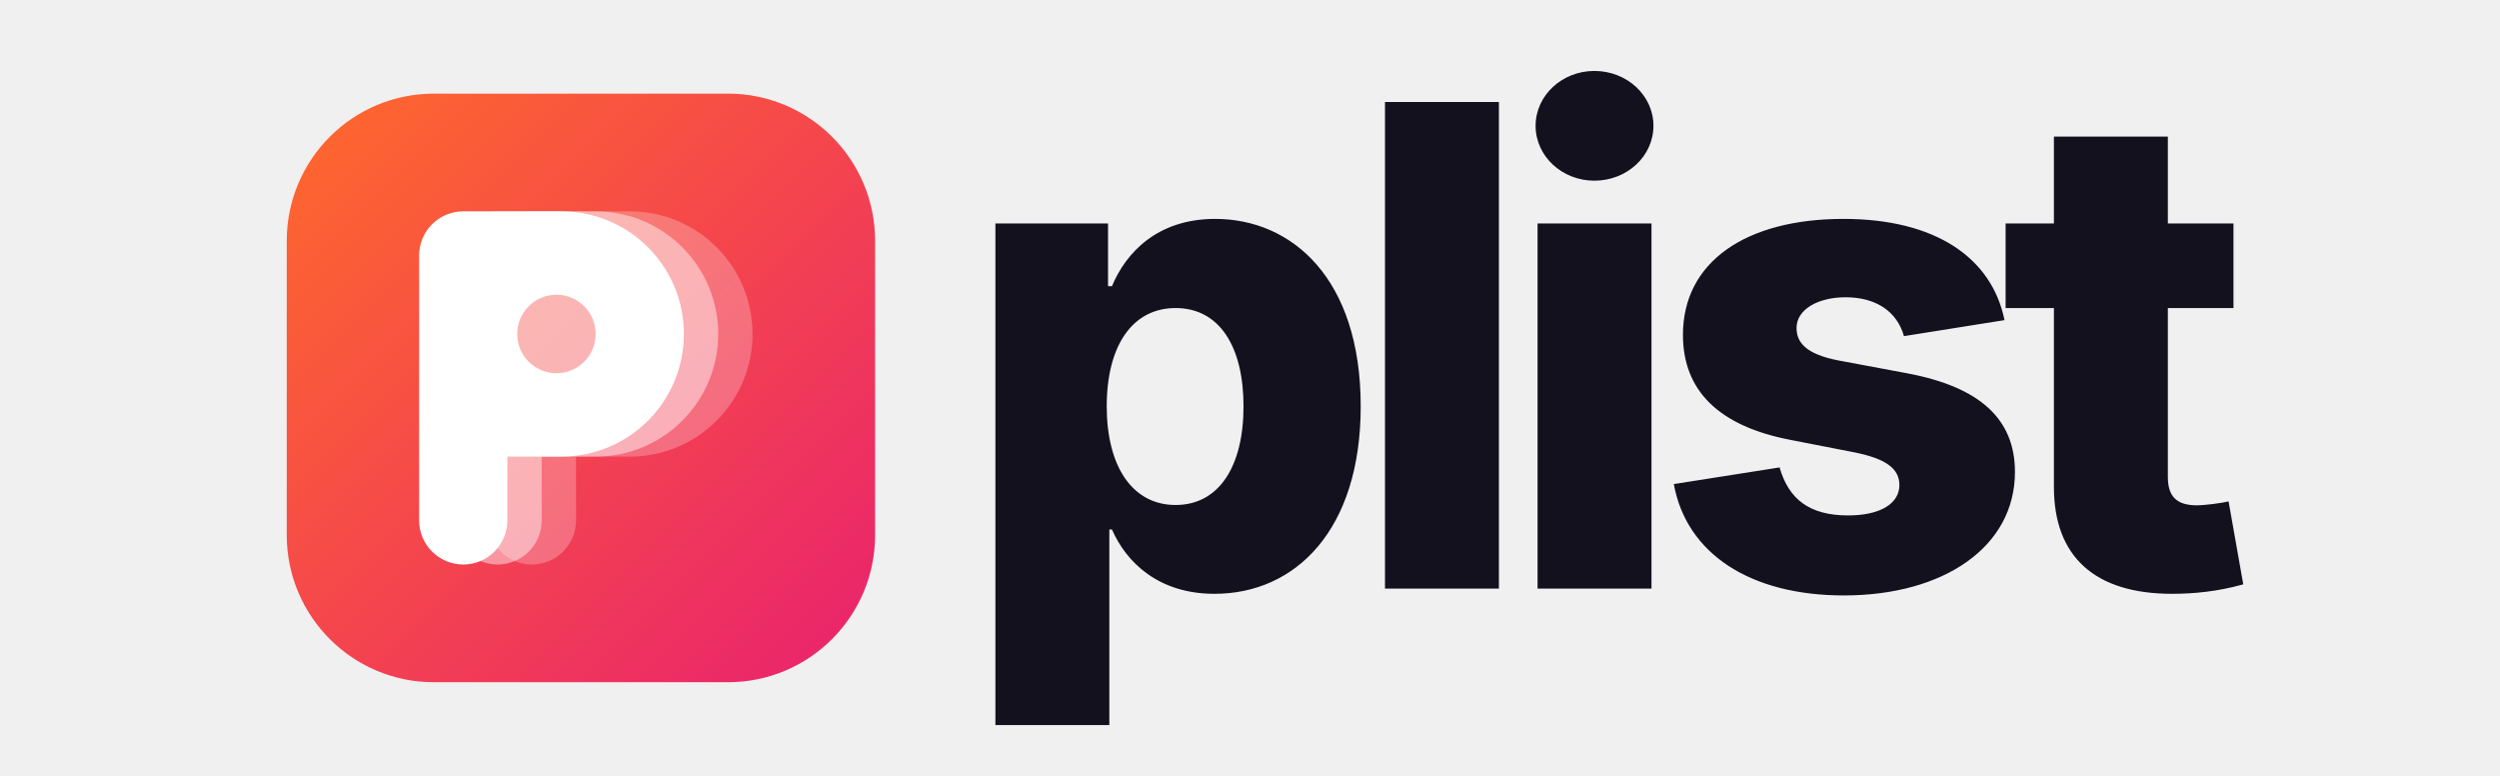
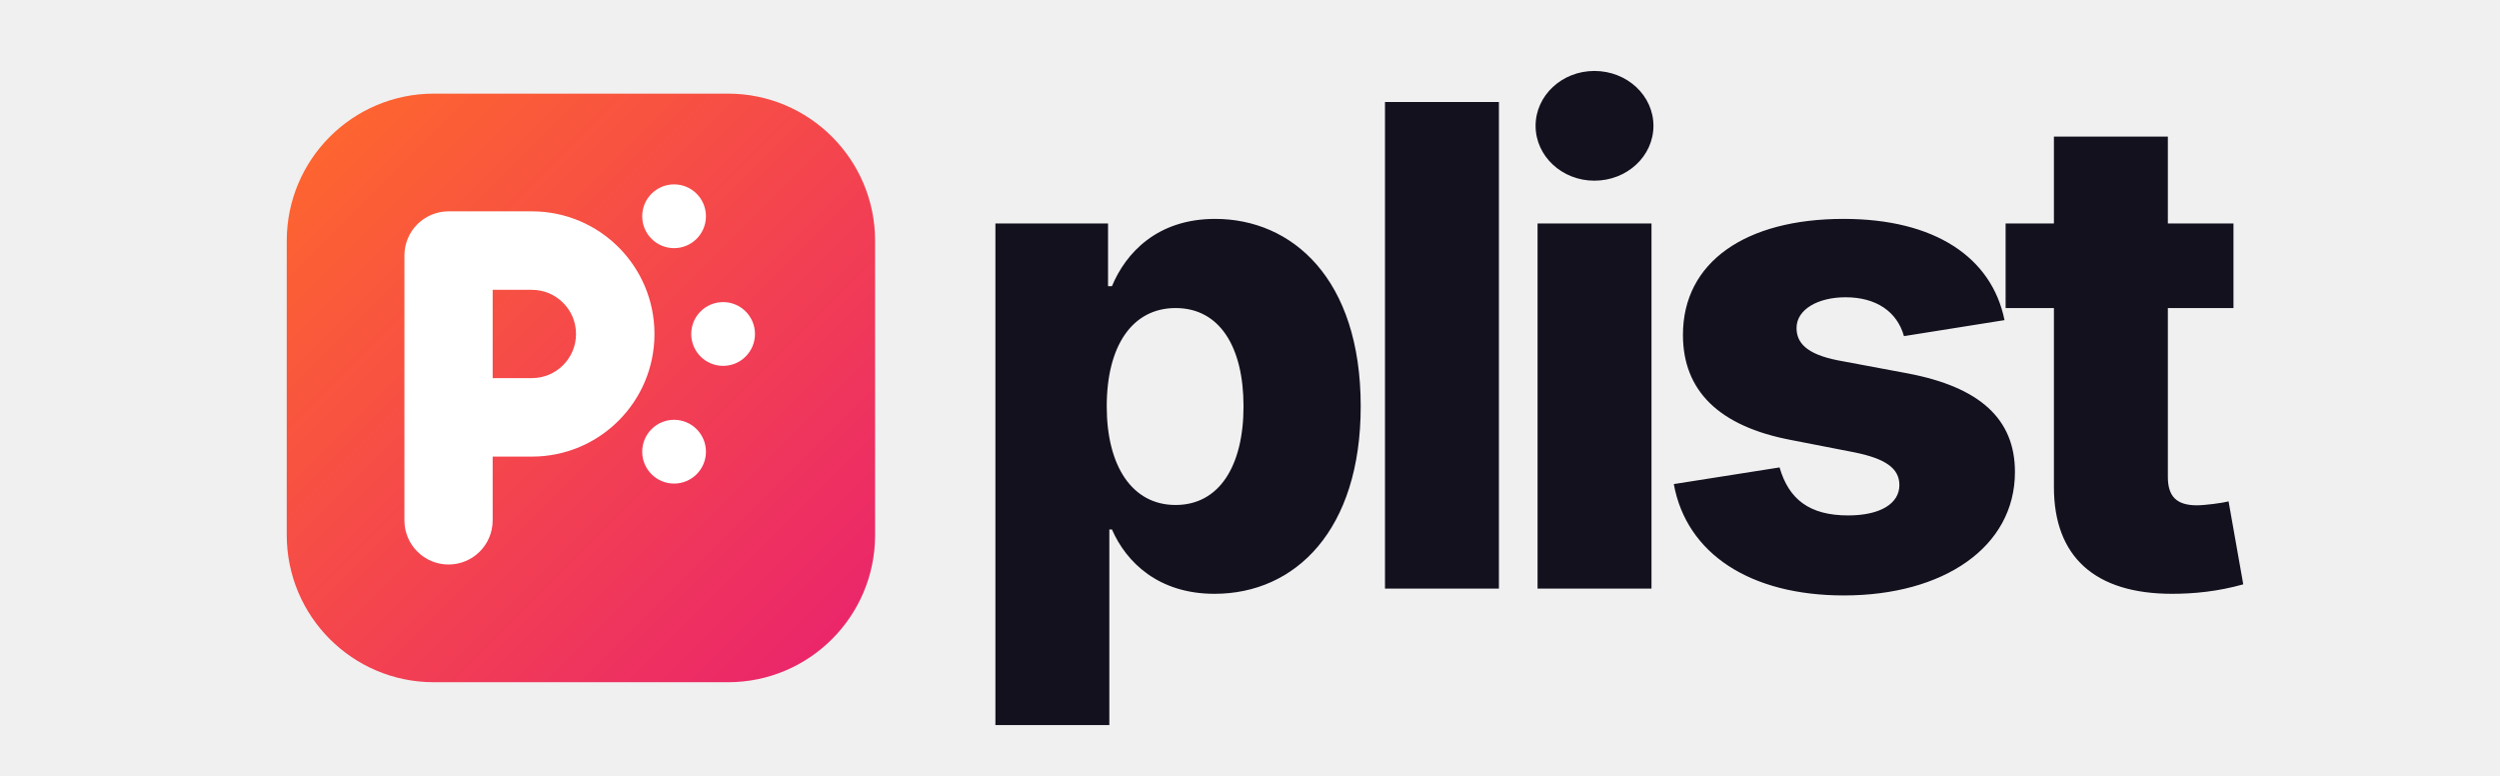
<svg xmlns="http://www.w3.org/2000/svg" width="580" height="180" viewBox="-14 -88 316 116" role="img" aria-label="Plist">
  <defs>
    <linearGradient id="g" x1="0" y1="0" x2="1" y2="1">
      <stop offset="0" stop-color="#FF6A2B" />
      <stop offset="1" stop-color="#E9216F" />
    </linearGradient>
  </defs>
  <g transform="translate(0 -74) scale(0.7333333)">
    <rect width="120" height="120" rx="30" fill="url(#g)" />
-     <g transform="translate(-9 0)" fill="#fff">
-       <path d="M45 24H65A25 25 0 0 1 65 74H54V87A9 9 0 0 1 36 87V33A9 9 0 0 1 45 24Z" opacity=".25" transform="translate(14 0)" />
-       <path d="M45 24H65A25 25 0 0 1 65 74H54V87A9 9 0 0 1 36 87V33A9 9 0 0 1 45 24Z" opacity=".45" transform="translate(7 0)" />
-       <path d="M45 24H65A25 25 0 0 1 65 74H54V87A9 9 0 0 1 36 87V33A9 9 0 0 1 45 24ZM64 41A8 8 0 1 0 64.01 41Z" fill-rule="evenodd" />
+     <g transform="translate(-12 0)" fill="#fff">
+       <path d="M45 24H62A25 25 0 0 1 62 74H54V87A9 9 0 0 1 36 87V33A9 9 0 0 1 45 24ZM54 40V58H62A9 9 0 0 0 62 40Z" fill-rule="evenodd" />
+       <circle cx="91" cy="25" r="6.5" />
+       <circle cx="101" cy="49" r="6.5" />
+       <circle cx="91" cy="73" r="6.5" />
    </g>
  </g>
  <path d="M5.615 20.41H22.656V-8.838H23.047C25.195 -3.906 30.029 0.781 38.379 0.781C50.488 0.781 60.254 -8.74 60.254 -27.246C60.254 -46.387 49.951 -55.273 38.477 -55.273C29.785 -55.273 25.098 -50.146 23.047 -45.215H22.461V-54.59H5.615ZM32.568 -12.5C26.074 -12.5 22.266 -18.311 22.266 -27.246C22.266 -36.279 26.074 -41.943 32.568 -41.943C39.16 -41.943 42.725 -36.133 42.725 -27.246C42.725 -18.359 39.111 -12.5 32.568 -12.5Z M80.926 -72.754H63.885V0.0H80.926Z M86.705 0.0H103.746V-54.59H86.705ZM95.201 -60.986C100.084 -60.986 104.039 -64.648 104.039 -69.189C104.039 -73.73 100.084 -77.393 95.201 -77.393C90.367 -77.393 86.412 -73.73 86.412 -69.189C86.412 -64.648 90.367 -60.986 95.201 -60.986Z M132.523 1.025C147.416 1.025 158.109 -6.201 158.109 -17.432C158.109 -25.342 152.885 -30.127 142.045 -32.178L131.596 -34.131C126.908 -35.059 125.443 -36.768 125.443 -38.965C125.443 -41.748 128.666 -43.555 132.768 -43.555C137.357 -43.555 140.482 -41.406 141.508 -37.744L156.547 -40.137C154.643 -49.512 146.146 -55.273 132.475 -55.273C117.826 -55.273 108.451 -48.828 108.451 -37.939C108.451 -29.59 113.822 -24.268 124.613 -22.217L134.135 -20.361C138.676 -19.434 140.824 -18.018 140.824 -15.479C140.824 -12.695 137.943 -10.938 133.158 -10.938C127.348 -10.938 124.271 -13.379 122.904 -18.115L107.084 -15.625C108.988 -5.176 118.559 1.025 132.523 1.025Z M190.793 -54.59H180.979V-67.578H163.937V-54.59H156.711V-41.943H163.937V-15.186C163.937 -4.785 170.041 0.781 181.613 0.781C184.836 0.781 188.449 0.439 192.258 -0.635L190.061 -13.037C189.133 -12.793 186.496 -12.451 185.324 -12.451C182.248 -12.451 180.979 -13.818 180.979 -16.699V-41.943H190.793Z" fill="#14111F" transform="translate(100.38 0)" />
</svg>
